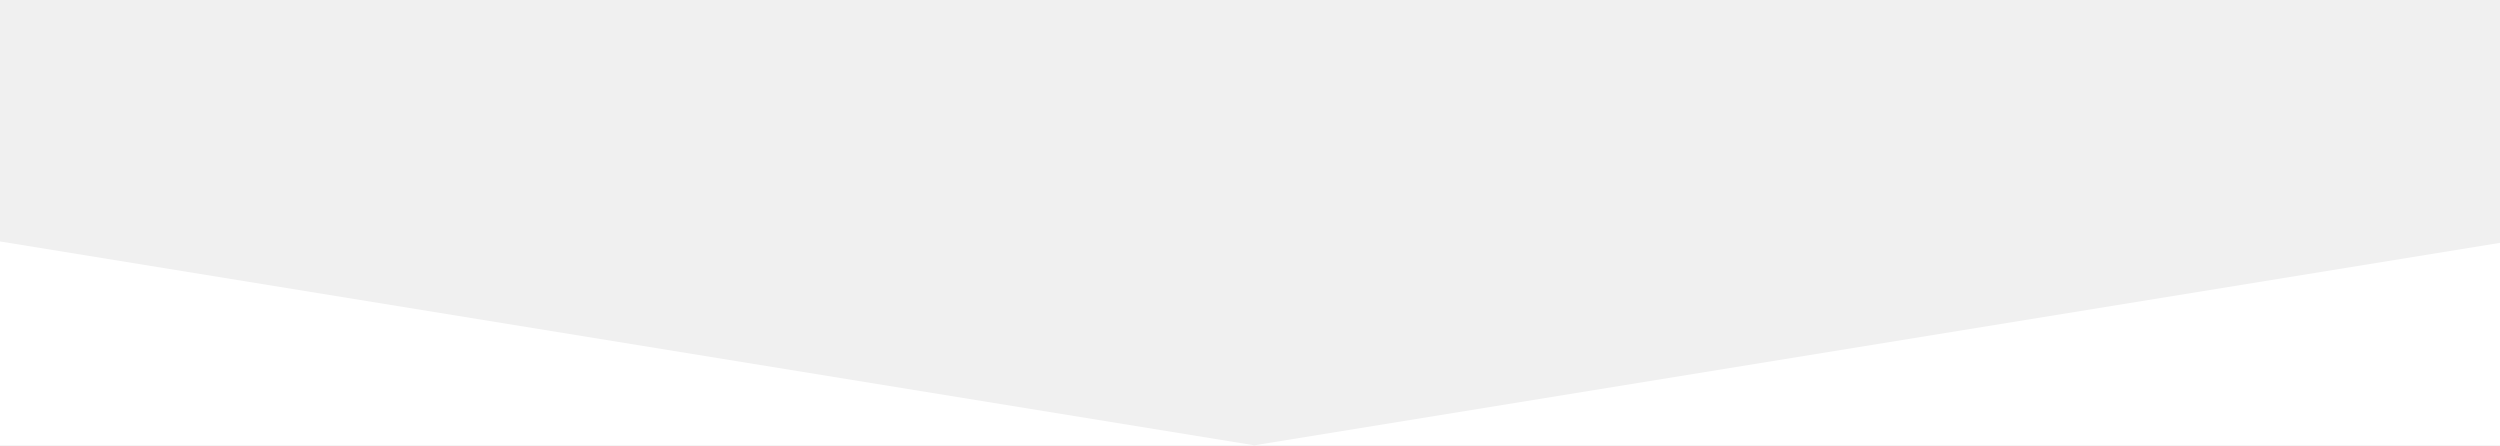
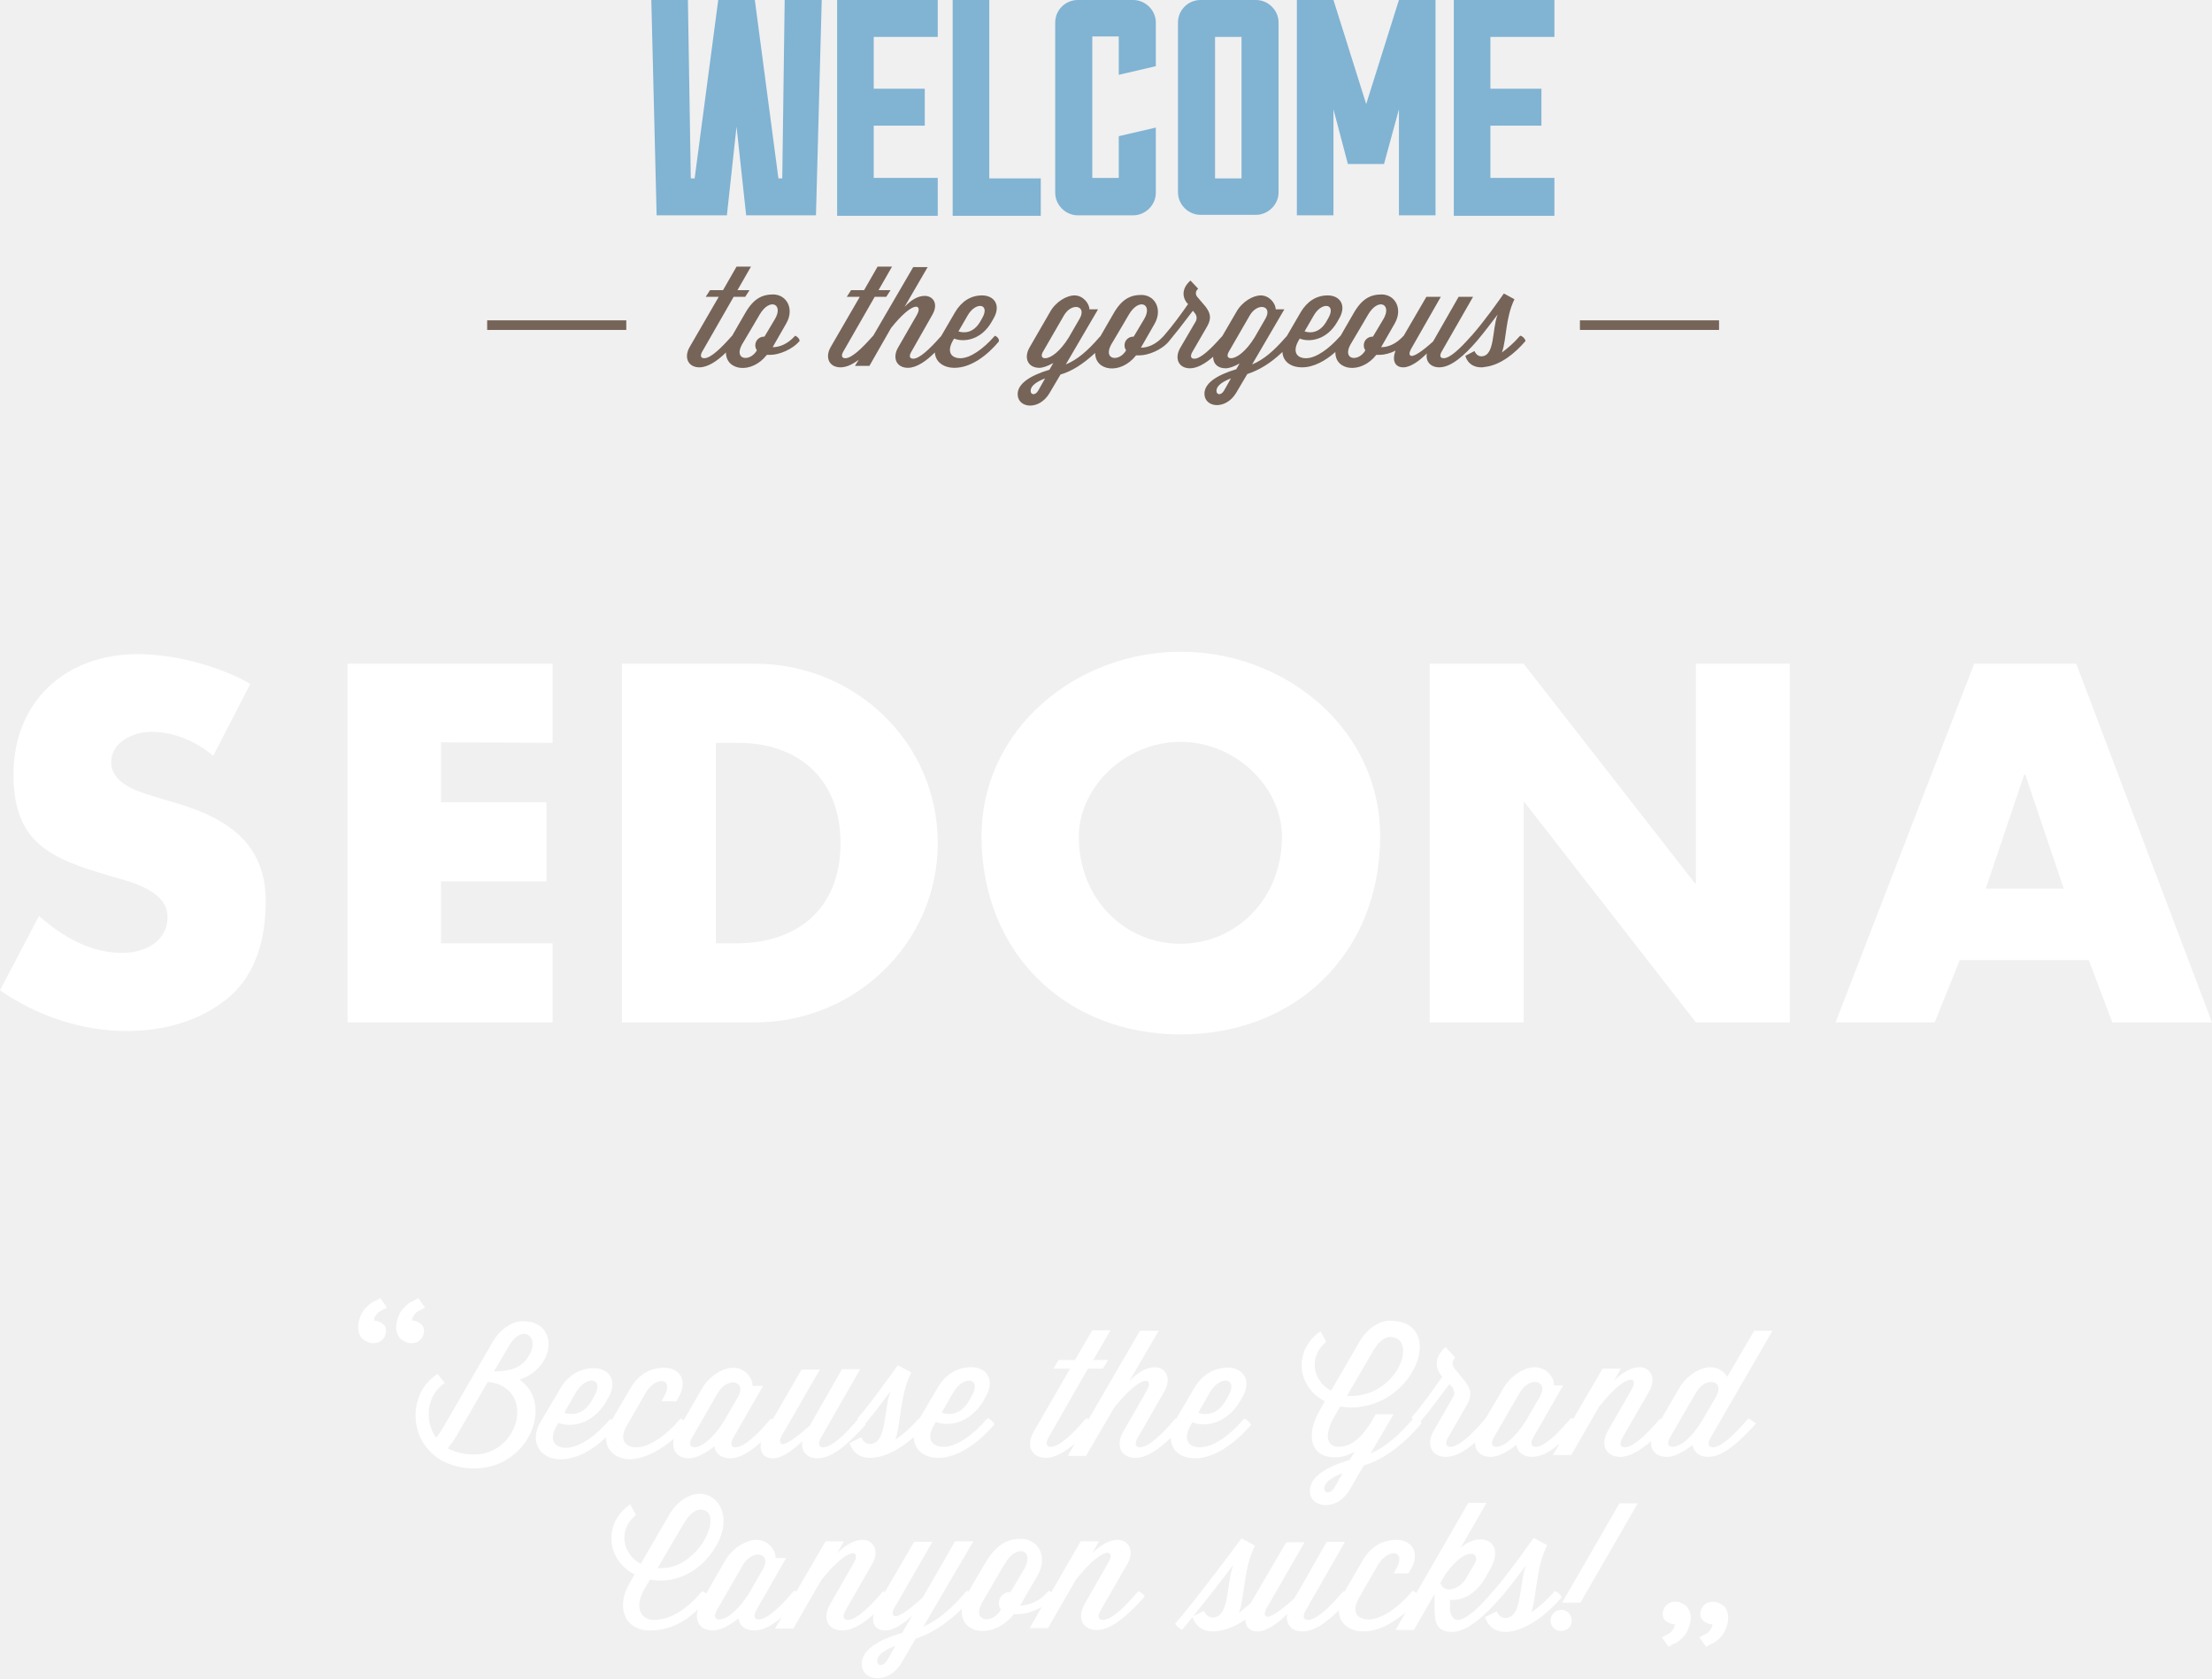
- <svg xmlns="http://www.w3.org/2000/svg" width="320" height="57" viewBox="0 0 320 57" fill="none">
-   <path d="M-190.171 23.7L-440 0V57H-190.171H160.55L-190.171 0V23.7Z" fill="white" />
-   <path d="M511.271 23.7V0L160.55 57H511.271H761V0L511.271 23.7Z" fill="white" />
+ <svg xmlns="http://www.w3.org/2000/svg" width="282" height="214" viewBox="0 0 282 214" fill="none">
+   <path d="M101.385 42.804L101.262 42.927C100.403 43.844 99.421 44.272 98.501 44.272L100.219 41.276C101.324 39.38 100.28 37.546 98.562 37.546C97.15 37.546 96.046 38.096 95.002 39.93L94.082 41.52L93.345 42.804L93.223 42.927C91.873 44.456 90.584 45.678 89.786 45.678C89.356 45.678 89.172 45.373 89.602 44.7L93.529 37.851H95.002L95.555 36.995H94.02L95.739 33.999H93.898L92.179 36.995H90.522L89.97 37.851H91.627L87.945 44.211C87.147 45.556 87.699 46.84 89.172 46.84C90.216 46.84 91.443 46.045 92.548 44.945C92.548 47.268 95.8 47.758 97.764 45.25H98.194C99.298 45.25 101.017 44.578 101.937 43.477C101.937 43.171 101.63 42.927 101.385 42.804ZM97.457 42.927H97.396C96.782 42.927 96.291 43.416 96.291 44.027C96.291 44.272 96.353 44.456 96.475 44.639V44.7C95.616 46.168 93.529 45.923 94.573 43.966L95.984 41.581L96.844 40.114C98.132 37.913 99.912 38.769 98.807 40.664L97.457 42.927Z" fill="#766458" />
+   <path d="M126.854 42.804L126.731 42.926C125.381 44.455 123.724 45.678 122.435 45.678C121.331 45.678 120.656 44.944 121.453 43.477L121.637 43.171C122.803 43.66 125.074 43.416 126.424 41.031L126.67 40.603C127.652 38.891 126.731 37.668 125.197 37.668C123.724 37.668 122.558 38.463 121.76 39.808L119.98 42.865L119.858 42.988C118.508 44.516 117.219 45.739 116.421 45.739C115.991 45.739 115.807 45.434 116.237 44.761L118.876 40.114C119.674 38.707 118.937 37.729 117.894 37.729C117.096 37.729 116.237 38.157 115.316 39.135L118.262 34.06H116.421L111.327 42.804L111.204 42.926C109.854 44.455 108.565 45.678 107.768 45.678C107.338 45.678 107.154 45.373 107.583 44.7L111.511 37.851H112.984L113.536 36.995H112.002L113.721 33.999H111.879L110.161 36.995H108.504L107.952 37.851H109.609L105.926 44.211C105.129 45.556 105.681 46.84 107.154 46.84C107.89 46.84 108.688 46.473 109.486 45.862L108.995 46.657H110.836L113.598 41.826C116.421 38.279 117.648 38.768 116.912 40.114L114.518 44.272C113.721 45.617 114.273 46.901 115.746 46.901C116.851 46.901 118.078 46.045 119.183 44.944C119.244 46.106 120.226 46.901 121.699 46.901C123.785 46.901 125.872 45.311 127.345 43.538C127.406 43.171 127.099 42.926 126.854 42.804ZM123.356 40.236C124.399 38.401 126.302 38.707 125.197 40.603L124.951 41.031C124.092 42.498 122.865 42.498 122.19 42.254L123.356 40.236Z" fill="#766458" />
+   <path d="M193.81 42.804L193.687 42.927C193.012 43.722 192.214 44.394 191.478 44.945C192.091 43.171 191.907 40.542 193.073 38.157L191.723 37.423C190.987 38.463 189.33 40.848 187.611 42.804L187.488 42.927C186.138 44.455 184.849 45.678 184.052 45.678C183.622 45.678 183.438 45.373 183.868 44.7L187.795 37.851H185.954L182.701 43.538C181.29 44.822 180.247 45.495 179.878 45.373C179.449 45.189 179.878 44.517 180.124 44.089L183.683 37.851H181.842L178.958 42.804L178.835 42.927C177.976 43.844 176.994 44.272 176.073 44.272L177.792 41.276C178.896 39.38 177.853 37.546 176.135 37.546C174.723 37.546 173.619 38.096 172.575 39.93L171.655 41.52L170.918 42.804L170.796 42.927C169.445 44.455 167.788 45.678 166.5 45.678C165.395 45.678 164.72 44.945 165.518 43.477L165.702 43.171C166.868 43.66 169.138 43.416 170.489 41.031L170.734 40.603C171.716 38.891 170.796 37.668 169.261 37.668C167.788 37.668 166.622 38.463 165.824 39.808L164.045 42.866L163.922 42.988C162.388 44.761 161.099 45.862 159.626 46.473L163.738 39.441H162.633C162.633 38.707 161.835 37.668 160.731 37.668C159.749 37.668 158.337 38.463 157.601 39.808L155.821 42.866L155.698 42.988C154.348 44.517 153.059 45.74 152.261 45.74C151.832 45.74 151.648 45.434 152.077 44.761L153.918 41.581C154.532 40.481 154.225 39.808 153.673 39.074L152.63 37.851C152.384 37.546 152.384 37.117 152.752 36.812L151.77 35.772C150.727 36.69 150.666 37.729 151.28 38.585L151.464 38.769C150.666 39.93 149.561 41.459 148.334 42.866L148.211 42.988C147.352 43.905 146.37 44.333 145.449 44.333L147.168 41.337C148.272 39.441 147.229 37.607 145.511 37.607C144.099 37.607 142.994 38.157 141.951 39.992L141.031 41.581L140.294 42.866L140.171 42.988C138.637 44.761 137.348 45.862 135.875 46.473L139.987 39.441H138.883C138.883 38.707 138.085 37.668 136.98 37.668C135.998 37.668 134.587 38.463 133.85 39.808L131.273 44.272C130.475 45.617 131.027 46.901 132.5 46.901C132.991 46.901 133.605 46.657 134.28 46.29L133.789 47.146C131.334 47.88 129.738 48.919 129.738 50.265C129.738 52.038 132.439 52.405 133.789 50.142L135.2 47.758C136.673 47.33 138.085 46.412 139.619 45.006C139.619 47.33 142.872 47.819 144.836 45.312H145.265C146.37 45.312 148.088 44.639 149.009 43.538C149.868 42.499 150.604 41.581 152.077 39.625L152.323 39.93C152.568 40.236 152.63 40.603 152.446 40.97L150.482 44.333C149.684 45.678 150.236 46.963 151.709 46.963C152.63 46.963 153.673 46.351 154.655 45.495C154.655 46.351 155.207 46.963 156.251 46.963C156.742 46.963 157.355 46.718 158.03 46.351L157.601 47.085C155.146 47.819 153.55 48.858 153.55 50.203C153.55 51.977 156.251 52.344 157.601 50.081L159.012 47.696C160.485 47.207 161.958 46.351 163.492 44.883C163.554 46.045 164.474 46.84 166.009 46.84C167.481 46.84 169.016 45.984 170.243 44.883C170.182 47.268 173.496 47.758 175.46 45.25H175.889C176.442 45.25 177.239 45.067 177.915 44.7C177.424 45.984 177.853 46.84 178.896 46.84C179.878 46.84 181.044 45.923 181.904 45.067C181.72 46.045 182.333 46.84 183.499 46.84C185.034 46.84 186.752 45.25 188.286 43.477C189.33 42.254 190.25 40.97 190.925 40.114C190.189 42.01 190.618 45.434 188.839 45.434C188.225 45.434 187.979 44.761 187.979 44.761L186.813 45.373C186.813 45.373 187.12 46.84 188.839 46.84C189.023 46.84 189.145 46.84 189.33 46.779H189.391C191.293 46.535 193.135 45.067 194.485 43.477C194.423 43.171 194.117 42.866 193.81 42.804ZM167.481 40.236C168.525 38.402 170.427 38.707 169.323 40.603L169.077 41.031C168.218 42.499 166.991 42.499 166.315 42.254L167.481 40.236ZM132.377 49.775C132.009 50.448 131.395 50.387 131.395 49.837C131.395 49.347 131.825 48.797 133.236 48.247L132.377 49.775ZM133.236 45.678C132.807 45.678 132.623 45.373 133.052 44.7L135.63 40.236C136.612 38.524 138.576 38.952 137.655 40.603L136.244 43.049C135.139 44.822 133.973 45.678 133.236 45.678ZM144.529 42.927H144.467C143.854 42.927 143.363 43.416 143.363 44.027C143.363 44.272 143.424 44.456 143.547 44.639V44.7C142.688 46.168 140.601 45.923 141.644 43.966L143.056 41.581L143.915 40.114C145.204 37.913 146.984 38.769 145.879 40.664L144.529 42.927ZM156.066 49.775C155.698 50.448 155.085 50.387 155.085 49.837C155.085 49.347 155.514 48.797 156.926 48.247L156.066 49.775ZM156.926 45.678C156.496 45.678 156.312 45.373 156.742 44.7L159.319 40.236C160.301 38.524 162.265 38.952 161.344 40.603L159.933 43.049C158.828 44.822 157.662 45.678 156.926 45.678ZM175.03 42.927H174.969C174.355 42.927 173.864 43.416 173.864 44.027C173.864 44.272 173.925 44.456 174.048 44.639V44.7C173.189 46.168 171.102 45.923 172.146 43.966L173.557 41.581L174.416 40.114C175.705 37.913 177.485 38.769 176.38 40.664L175.03 42.927Z" fill="#766458" />
+   <path d="M79.844 40.847H62.107V42.07H79.844V40.847Z" fill="#766458" />
+   <path d="M219.156 40.847H201.42V42.07H219.156V40.847Z" fill="#766458" />
+   <path d="M100.035 0H104.76L104.024 27.456H95.125L93.898 16.143L92.67 27.456H83.71L83.035 0H87.699L88.067 22.747H88.558L91.566 0H96.23L99.237 22.747H99.728L100.035 0Z" fill="#81B3D3" />
+   <path d="M119.551 22.747V27.517H106.724V0H119.551V4.708H111.388V11.313H117.894V16.021H111.388V22.686H119.551V22.747Z" fill="#81B3D3" />
+   <path d="M132.684 22.747V27.517H121.453V0H126.118V22.747H132.684Z" fill="#81B3D3" />
+   <path d="M142.626 17.366L147.352 16.266V24.582C147.352 26.172 146.002 27.456 144.467 27.456H137.41C135.814 27.456 134.525 26.111 134.525 24.582V2.874C134.525 1.284 135.814 0 137.41 0H144.467C146.002 0 147.352 1.284 147.352 2.874V8.439L142.626 9.539V4.647H139.251V22.686H142.626V17.366Z" fill="#81B3D3" />
+   <path d="M160.117 0C161.651 0 163.001 1.284 163.001 2.874V24.521C163.001 26.111 161.651 27.395 160.117 27.395H153.059C151.464 27.395 150.175 26.05 150.175 24.521V2.874C150.175 1.284 151.464 0 153.059 0H160.117ZM158.276 4.708H154.901V22.747H158.276V4.708Z" fill="#81B3D3" />
+   <path d="M178.344 0H183.009V27.456H178.344V13.942L176.442 20.913H171.839L169.998 13.942V27.456H165.334V0H169.998L174.171 13.269L178.344 0Z" fill="#81B3D3" />
+   <path d="M198.167 22.747V27.517H185.341V0H198.167V4.708H190.005V11.313H196.51V16.021H190.005V22.686H198.167V22.747Z" fill="#81B3D3" />
+   <path d="M27.187 96.372C24.978 94.538 22.216 93.315 19.27 93.315C17.061 93.315 14.177 94.599 14.177 97.167C14.177 99.858 17.429 100.897 19.455 101.509L22.523 102.426C28.906 104.322 33.877 107.501 33.877 114.9C33.877 119.425 32.772 124.134 29.151 127.191C25.53 130.249 20.743 131.472 16.141 131.472C10.372 131.472 4.664 129.515 0 126.274L4.971 116.796C7.978 119.426 11.476 121.505 15.588 121.505C18.411 121.505 21.357 120.098 21.357 116.918C21.357 113.555 16.693 112.454 14.115 111.721C6.628 109.519 1.718 107.624 1.718 98.757C1.718 89.462 8.346 83.409 17.552 83.409C22.155 83.409 27.863 84.876 31.913 87.2L27.187 96.372Z" fill="white" />
+   <path d="M56.216 94.66V102.304H69.656V112.393H56.216V120.282H70.454V130.371H44.31V84.632H70.454V94.721L56.216 94.66Z" fill="white" />
+   <path d="M79.291 84.632H96.23C108.995 84.632 119.551 94.66 119.551 107.502C119.551 120.343 108.934 130.371 96.23 130.371H79.291V84.632ZM91.259 120.282H93.959C101.078 120.282 107.154 116.368 107.154 107.502C107.154 99.308 101.753 94.721 94.082 94.721H91.259V120.282Z" fill="white" />
+   <path d="M175.951 106.645C175.951 121.443 165.272 131.9 150.543 131.9C135.814 131.9 125.136 121.443 125.136 106.645C125.136 92.826 137.348 83.103 150.543 83.103C163.738 83.103 175.951 92.826 175.951 106.645ZM137.533 106.706C137.533 114.595 143.363 120.343 150.482 120.343C157.601 120.343 163.431 114.595 163.431 106.706C163.431 100.408 157.601 94.599 150.482 94.599C143.424 94.599 137.533 100.408 137.533 106.706Z" fill="white" />
+   <path d="M182.272 84.632H194.239L216.087 112.638H216.21V84.632H228.178V130.371H216.21L194.362 102.304H194.239V130.371H182.272V84.632Z" fill="white" />
+   <path d="M249.842 122.422L246.65 130.371H234.008L251.683 84.632H264.693L282 130.371H269.296L266.289 122.422H249.842ZM258.188 98.757H258.065L253.156 113.311H263.098L258.188 98.757Z" fill="white" />
+   <path d="M66.22 175.926C70.945 174.336 71.252 168.466 66.649 168.466C65.36 168.466 63.826 169.383 62.783 171.156L56.523 181.98C56.216 182.469 55.971 182.897 55.602 183.325C54.007 181.124 54.436 177.821 56.707 176.354L55.786 175.192C50.877 178.311 52.35 187.238 60.512 187.238C67.447 187.238 70.7 178.922 66.22 175.926ZM60.451 185.465C59.039 185.465 57.996 185.159 57.075 184.67C57.505 184.181 57.873 183.631 58.241 183.019L62.169 176.232L62.783 176.293C68.245 177.455 66.097 185.465 60.451 185.465ZM62.967 174.886L64.869 171.645C66.588 168.71 68.736 170.422 67.57 172.624C66.649 174.336 65.36 174.825 62.967 174.886Z" fill="white" />
+   <path d="M85.92 183.448C85.551 184.794 86.288 185.955 87.822 185.955C88.743 185.955 89.909 185.344 91.075 184.427C91.198 185.344 91.934 185.955 93.1 185.955C94.327 185.955 95.678 185.099 97.028 183.876C96.782 185.099 97.335 185.955 98.501 185.955C99.789 185.955 101.201 184.794 102.306 183.754C102.06 184.977 102.797 185.955 104.27 185.955C106.172 185.955 108.381 183.876 110.345 181.675C110.345 181.614 110.284 181.614 110.284 181.553C111.573 180.085 112.677 178.495 113.537 177.394C112.616 179.779 113.107 184.121 110.898 184.121C110.1 184.121 109.793 183.265 109.793 183.265L108.32 183.999C108.32 183.999 108.75 185.894 110.898 185.894C111.143 185.894 111.327 185.894 111.573 185.833H111.634C113.352 185.588 115.009 184.549 116.482 183.265C116.544 184.794 117.71 185.894 119.612 185.894C122.251 185.894 124.89 183.815 126.793 181.614C126.609 181.308 126.24 180.941 125.934 180.819L125.749 181.002C124.092 182.959 121.944 184.488 120.287 184.488C118.876 184.488 118.017 183.571 119.06 181.736L119.305 181.308C120.778 181.919 123.601 181.614 125.381 178.617L125.688 178.067C126.915 175.927 125.749 174.337 123.847 174.337C121.944 174.337 120.471 175.315 119.49 177.028L117.219 180.88H117.157L116.973 181.063C116.114 182.042 115.071 182.959 114.15 183.571C114.887 181.369 114.703 177.945 116.176 175.01L114.457 174.092C113.475 175.438 111.389 178.434 109.302 180.88L109.363 180.941L109.302 181.063C107.645 183.02 105.988 184.549 104.945 184.549C104.454 184.549 104.147 184.182 104.699 183.265L109.67 174.582H107.338L103.226 181.797C101.446 183.387 100.096 184.304 99.667 184.121C99.114 183.876 99.667 183.02 99.974 182.531L104.515 174.643H102.183L98.501 181.002C98.439 180.941 98.378 180.941 98.317 180.88L98.132 181.063C96.475 183.02 94.818 184.549 93.775 184.549C93.284 184.549 92.977 184.182 93.53 183.265L97.273 176.722H95.923C95.984 175.743 95.002 174.398 93.468 174.398C92.241 174.398 90.461 175.377 89.479 177.089L87.147 181.125C87.024 181.002 86.901 180.941 86.779 180.88L86.595 181.063C84.938 183.02 82.79 184.549 81.133 184.549C79.721 184.549 78.862 183.632 79.905 181.797L82.299 177.639C83.649 175.315 86.042 175.743 84.631 178.128L84.324 178.679H86.226L86.533 178.128C87.761 175.988 86.595 174.398 84.692 174.398C82.79 174.398 81.317 175.377 80.335 177.089L78.003 181.063C77.941 181.002 77.88 181.002 77.819 180.941L77.635 181.125C75.978 183.081 73.829 184.61 72.172 184.61C70.761 184.61 69.902 183.693 70.945 181.858L71.191 181.43C72.663 182.042 75.487 181.736 77.266 178.74L77.573 178.189C78.8 176.049 77.635 174.459 75.732 174.459C73.829 174.459 72.357 175.438 71.375 177.15L68.92 181.308C67.447 183.754 68.736 186.078 71.497 186.078C73.523 186.078 75.609 184.855 77.266 183.265C77.205 184.855 78.432 186.078 80.396 186.078C82.36 185.955 84.263 184.855 85.92 183.448ZM121.515 177.578C122.865 175.254 125.258 175.682 123.847 178.067L123.54 178.617C122.435 180.513 120.901 180.452 120.042 180.146L121.515 177.578ZM88.252 183.265L91.504 177.639C92.732 175.499 95.248 176.049 94.082 178.128L92.241 181.308C90.829 183.509 89.418 184.549 88.497 184.549C88.006 184.488 87.699 184.182 88.252 183.265ZM73.4 177.578C74.75 175.254 77.144 175.682 75.732 178.067L75.425 178.617C74.32 180.513 72.786 180.452 71.927 180.146L73.4 177.578Z" fill="white" />
+   <path d="M152.323 185.954C154.962 185.954 157.601 183.875 159.503 181.674C159.319 181.368 158.951 181.001 158.644 180.879L158.46 181.062C156.803 183.019 154.655 184.548 152.998 184.548C151.587 184.548 150.727 183.63 151.771 181.796L152.016 181.368C153.489 181.979 156.312 181.674 158.092 178.677L158.399 178.127C159.626 175.987 158.46 174.397 156.558 174.397C154.655 174.397 153.182 175.375 152.2 177.087L149.93 180.94C149.93 180.94 149.868 180.94 149.868 180.879L149.684 181.062C148.027 183.019 146.37 184.548 145.327 184.548C144.836 184.548 144.529 184.181 145.081 183.263L148.457 177.393C149.439 175.62 148.518 174.336 147.229 174.336C146.247 174.336 145.143 174.886 143.977 176.109L147.72 169.688H145.327L138.76 181.001C138.699 180.94 138.576 180.879 138.515 180.817L138.33 181.001C136.673 182.958 135.016 184.486 133.973 184.486C133.482 184.486 133.175 184.12 133.728 183.202L138.699 174.519H140.601L141.276 173.418H139.374L141.583 169.627H139.251L137.042 173.418H134.955L134.28 174.519H136.428L131.764 182.591C130.782 184.303 131.457 185.893 133.359 185.893C134.525 185.893 135.753 185.159 137.042 184.058L136.121 185.648H138.453L142.013 179.533C145.572 175.069 147.168 175.62 146.186 177.332L143.179 182.591C142.197 184.303 142.872 185.893 144.774 185.893C146.186 185.893 147.782 184.792 149.254 183.325C149.254 184.853 150.421 185.954 152.323 185.954ZM154.226 177.577C155.576 175.253 157.969 175.681 156.558 178.066L156.251 178.616C155.146 180.512 153.612 180.451 152.753 180.145L154.226 177.577Z" fill="white" />
+   <path d="M222.9 180.879L222.716 181.063C221.059 183.019 219.402 184.548 218.358 184.548C217.867 184.548 217.561 184.181 218.113 183.264L225.968 169.689H223.636L220.199 175.559C219.77 174.886 219.033 174.336 218.051 174.336C216.824 174.336 215.044 175.315 214.062 177.027L211.792 180.94C211.73 180.94 211.669 180.879 211.669 180.879L211.485 181.063C209.828 183.019 208.171 184.548 207.127 184.548C206.636 184.548 206.33 184.181 206.882 183.264L210.257 177.394C211.239 175.62 210.319 174.336 209.03 174.336C208.048 174.336 206.943 174.886 205.777 176.048L206.636 174.52H204.304L200.561 180.94C200.499 180.879 200.438 180.818 200.315 180.818L200.131 181.001C198.474 182.958 196.817 184.487 195.774 184.487C195.283 184.487 194.976 184.12 195.528 183.203L199.272 176.66H198.106C198.167 175.681 197.185 174.336 195.651 174.336C194.424 174.336 192.644 175.315 191.662 177.027L189.391 180.879L189.268 181.001C187.611 182.958 185.954 184.487 184.911 184.487C184.42 184.487 184.113 184.12 184.666 183.203L186.998 179.167C187.796 177.76 187.427 176.966 186.691 176.048L185.402 174.458C185.095 174.03 185.095 173.541 185.525 173.113L184.297 171.768C182.947 172.93 182.886 174.275 183.684 175.315L183.868 175.559C182.824 177.027 181.474 178.983 179.94 180.757C180.001 180.818 180.063 180.879 180.124 180.94C178.222 183.142 176.565 184.548 174.724 185.343L177.669 180.329H175.399L175.153 180.757C173.926 182.897 172.514 184.487 170.673 184.487C169.077 184.487 168.771 182.897 170.182 180.512L170.857 179.35C171.287 179.412 171.716 179.473 172.207 179.473C180.492 179.473 184.482 168.405 177.178 168.405C175.89 168.405 174.355 169.322 173.312 171.095L169.691 177.332C168.341 176.599 167.604 175.315 167.604 174.03C167.604 172.93 168.095 171.89 169.077 171.095L168.341 169.75C166.684 170.912 165.947 172.502 165.947 174.092C165.947 175.926 166.991 177.699 168.893 178.678L168.218 179.901C166.561 182.714 166.868 185.832 170.182 185.832C171.164 185.832 172.023 185.526 172.698 185.098L172.085 186.138C168.955 187.116 166.991 188.339 166.991 190.113C166.991 192.314 170.428 192.803 172.085 189.929L173.864 186.872C176.258 186.138 178.651 184.487 181.229 181.491C181.167 181.429 181.167 181.368 181.106 181.246C182.149 180.023 183.009 178.861 184.788 176.476L185.095 176.843C185.402 177.21 185.525 177.699 185.218 178.189L182.763 182.469C181.781 184.181 182.456 185.771 184.359 185.771C185.525 185.771 186.814 185.037 188.041 183.937C188.041 184.976 188.716 185.771 190.066 185.771C190.987 185.771 192.153 185.16 193.319 184.242C193.442 185.16 194.178 185.771 195.344 185.771C196.449 185.771 197.676 185.098 198.842 184.059L197.983 185.526H200.315L203.875 179.35C207.434 174.886 209.03 175.498 207.987 177.21L204.979 182.469C203.998 184.181 204.673 185.771 206.575 185.771C207.802 185.771 209.153 184.915 210.503 183.753C210.38 184.915 211.117 185.771 212.528 185.771C213.449 185.771 214.615 185.16 215.781 184.242C215.903 185.16 216.64 185.771 217.806 185.771C219.708 185.771 221.918 183.692 223.882 181.491C223.636 181.368 223.207 181.001 222.9 180.879ZM175.092 172.196C175.767 171.034 176.565 170.484 177.178 170.484C180.861 170.484 178.283 178.005 172.207 178.005H171.716L175.092 172.196ZM170.121 189.685C169.63 190.541 168.832 190.418 168.832 189.807C168.832 189.195 169.384 188.523 171.164 187.85L170.121 189.685ZM194.485 181.246C193.073 183.447 191.662 184.487 190.741 184.487C190.25 184.487 189.944 184.12 190.496 183.203L193.749 177.577C194.976 175.437 197.492 175.987 196.326 178.066L194.485 181.246ZM217.008 181.124C215.597 183.447 214.185 184.487 213.203 184.487C212.712 184.487 212.405 184.12 212.958 183.203L216.21 177.577C217.438 175.437 219.954 175.987 218.788 178.066L217.008 181.124Z" fill="white" />
+   <path d="M145.143 202.893L144.959 203.076C143.302 205.033 141.645 206.561 140.601 206.561C140.11 206.561 139.803 206.195 140.356 205.277L143.731 199.407C144.713 197.634 143.793 196.35 142.504 196.35C141.522 196.35 140.417 196.9 139.251 198.062L140.11 196.533H137.778L134.035 203.015C133.912 202.954 133.85 202.893 133.728 202.831L133.544 203.015C132.5 204.177 131.211 204.727 130.045 204.727L132.255 200.936C133.666 198.49 132.378 196.227 130.168 196.227C128.388 196.227 126.977 196.961 125.627 199.285L124.461 201.242L123.479 202.954C123.417 202.893 123.356 202.893 123.295 202.831L123.111 203.015C121.208 205.216 119.551 206.623 117.71 207.418L124.092 196.533H121.76L117.648 203.687C115.869 205.339 114.457 206.256 114.028 206.072C113.475 205.828 114.028 204.972 114.334 204.482L118.876 196.594H116.544L112.8 203.015C112.739 202.954 112.677 202.954 112.616 202.893L112.432 203.076C110.775 205.033 109.118 206.561 108.075 206.561C107.584 206.561 107.277 206.195 107.829 205.277L111.205 199.407C112.186 197.634 111.266 196.35 109.977 196.35C108.995 196.35 107.89 196.9 106.724 198.062L107.584 196.533H105.252L101.508 202.954C101.447 202.893 101.385 202.831 101.262 202.831L101.078 203.015C99.421 204.972 97.764 206.5 96.721 206.5C96.23 206.5 95.923 206.133 96.475 205.216L100.219 198.673H98.869C98.93 197.695 97.948 196.35 96.414 196.35C95.187 196.35 93.407 197.328 92.425 199.04L90.031 203.198C89.847 203.076 89.663 202.954 89.54 202.893L89.356 203.076C87.699 205.033 85.613 206.561 83.342 206.561C81.746 206.561 80.764 204.972 82.176 202.587L82.851 201.425C83.281 201.486 83.71 201.547 84.201 201.547C86.656 201.547 89.479 200.263 91.32 197.083C91.995 195.922 92.241 194.882 92.241 193.965C92.241 191.886 90.891 190.479 89.172 190.479C87.883 190.479 86.349 191.396 85.306 193.17L81.685 199.407C80.335 198.673 79.598 197.389 79.598 196.105C79.598 195.004 80.089 193.965 81.071 193.17L80.335 191.825C78.678 192.986 77.941 194.576 77.941 196.166C77.941 198.001 78.985 199.774 80.887 200.752L80.212 201.975C78.555 204.788 79.537 207.907 82.851 207.907C85.429 207.907 87.392 206.745 88.988 205.216C88.497 206.684 89.234 207.907 90.891 207.907C91.811 207.907 92.977 207.295 94.143 206.378C94.266 207.295 95.003 207.907 96.169 207.907C97.273 207.907 98.501 207.234 99.667 206.195L98.808 207.662H101.14L104.699 201.486C108.259 197.022 109.854 197.634 108.811 199.346L105.804 204.605C104.822 206.317 105.497 207.907 107.4 207.907C108.627 207.907 110.038 207.051 111.389 205.828C111.082 207.112 111.695 207.907 112.862 207.907C113.966 207.907 115.255 206.99 116.298 206.011L115.01 208.213C111.88 209.13 109.854 210.414 109.854 212.187C109.854 214.389 113.291 214.878 114.948 212.004L116.728 208.946C118.692 208.335 120.594 207.112 122.62 205.155C122.313 208.396 126.609 209.13 129.248 205.828H129.739C130.598 205.828 131.764 205.522 132.807 204.91L131.273 207.601H133.605L137.164 201.425C140.724 196.961 142.32 197.573 141.276 199.285L138.269 204.544C137.287 206.256 137.962 207.846 139.865 207.846C141.767 207.846 143.977 205.767 145.941 203.565C145.879 203.382 145.45 203.015 145.143 202.893ZM87.208 194.209C87.883 193.048 88.681 192.497 89.295 192.497C90.154 192.497 90.584 193.048 90.584 193.904C90.584 196.044 87.945 199.957 84.324 199.957H83.833L87.208 194.209ZM95.432 203.259C94.021 205.461 92.609 206.5 91.689 206.5C91.198 206.5 90.891 206.133 91.443 205.216L94.696 199.59C95.923 197.45 98.439 198.001 97.273 200.08L95.432 203.259ZM113.107 211.698C112.616 212.554 111.818 212.432 111.818 211.82C111.818 211.209 112.371 210.536 114.15 209.864L113.107 211.698ZM128.818 203.015H128.695C127.959 203.015 127.345 203.626 127.345 204.421C127.345 204.727 127.406 204.972 127.591 205.216V205.277C126.486 207.173 123.847 206.806 125.197 204.36L126.977 201.303L128.082 199.407C129.739 196.655 131.948 197.756 130.536 200.141L128.818 203.015Z" fill="white" />
+   <path d="M199.088 203.688C198.965 203.322 198.536 202.955 198.229 202.893L198.045 203.077C197.185 204.055 196.142 204.973 195.221 205.584C195.958 203.383 195.774 199.958 197.247 197.023L195.528 196.106C194.546 197.451 192.46 200.448 190.373 202.893L190.189 203.077C188.532 205.034 186.875 206.562 185.832 206.562C185.341 206.562 184.85 206.073 184.85 204.973V203.994C186.507 204.178 188.225 203.138 189.33 201.242L189.944 200.142C192.092 196.412 188.593 195.189 186.2 197.39L189.514 191.642H187.182L180.554 203.138C180.431 203.016 180.247 202.893 180.124 202.832L179.94 203.016C178.283 204.973 176.135 206.501 174.478 206.501C173.067 206.501 172.207 205.584 173.251 203.75L175.644 199.591C176.994 197.268 179.388 197.696 177.976 200.081L177.669 200.631H179.572L179.879 200.081C181.106 197.94 179.94 196.351 178.038 196.351C176.135 196.351 174.662 197.329 173.68 199.041L171.409 202.955C171.348 202.955 171.287 202.893 171.287 202.893L171.103 203.077C169.446 205.034 167.789 206.562 166.745 206.562C166.254 206.562 165.947 206.196 166.5 205.278L171.471 196.595H169.139L165.027 203.811C163.247 205.401 161.897 206.318 161.467 206.134C160.915 205.89 161.467 205.034 161.774 204.545L166.316 196.656H163.984L159.442 204.422C158.951 204.85 158.399 205.278 157.969 205.645C158.706 203.444 158.522 200.019 159.994 197.084L158.276 196.167C157.294 197.512 151.955 204.606 149.807 207.052C149.991 207.357 150.359 207.602 150.666 207.847C152.016 206.318 156.435 200.631 157.233 199.53C156.312 201.915 156.803 206.257 154.594 206.257C153.796 206.257 153.489 205.401 153.489 205.401L152.016 206.134C152.016 206.134 152.446 208.03 154.594 208.03C154.839 208.03 155.023 208.03 155.269 207.969H155.33C156.496 207.785 157.662 207.296 158.767 206.501C158.767 207.419 159.319 208.03 160.301 208.03C161.59 208.03 163.002 206.868 164.106 205.829C163.861 207.052 164.597 208.03 166.07 208.03C167.543 208.03 169.139 206.868 170.673 205.339C170.673 206.868 171.9 208.03 173.803 208.03C175.705 208.03 177.547 206.99 179.204 205.584L177.915 207.847H180.247L182.886 203.26V205.095C182.886 207.052 183.254 208.091 185.157 208.091C187.059 208.091 189.268 206.012 191.232 203.811C192.583 202.282 193.687 200.692 194.546 199.591C193.626 201.976 194.117 206.318 191.907 206.318C191.11 206.318 190.803 205.462 190.803 205.462L189.33 206.196C189.33 206.196 189.759 208.091 191.907 208.091C192.153 208.091 192.337 208.091 192.583 208.03H192.644C194.976 207.602 197.369 205.706 199.088 203.688ZM183.622 201.854L184.297 200.692C186.998 196.962 188.839 198.002 187.98 199.408L186.875 201.304C186.2 202.527 184.175 203.383 183.622 201.854Z" fill="white" />
+   <path d="M199.026 205.278C198.29 205.278 197.676 205.89 197.676 206.623C197.676 207.357 198.229 207.969 199.026 207.969C199.763 207.969 200.377 207.418 200.377 206.623C200.377 205.89 199.763 205.278 199.026 205.278Z" fill="white" />
+   <path d="M199.149 204.36H201.481L208.785 191.702H206.452L199.149 204.36Z" fill="white" />
+   <path d="M49.22 169.751C49.22 169.934 49.158 170.117 49.097 170.301C49.035 170.484 48.913 170.668 48.79 170.79C48.667 170.912 48.483 171.035 48.299 171.157C48.115 171.218 47.869 171.279 47.624 171.279C47.317 171.279 47.072 171.218 46.826 171.096C46.581 170.974 46.335 170.851 46.151 170.668C45.967 170.484 45.906 170.301 45.783 170.056C45.721 169.812 45.66 169.567 45.66 169.261C45.66 168.711 45.783 168.283 45.967 167.794C46.151 167.366 46.397 166.938 46.765 166.632C46.888 166.51 47.072 166.326 47.256 166.204C47.44 166.082 47.624 165.959 47.808 165.898C47.992 165.837 48.115 165.715 48.238 165.654C48.36 165.592 48.422 165.592 48.483 165.531L49.342 166.754C49.22 166.815 49.035 166.877 48.851 166.999C48.667 167.06 48.483 167.182 48.299 167.305C48.115 167.427 47.992 167.61 47.869 167.794C47.747 167.977 47.685 168.161 47.685 168.405C48.115 168.405 48.422 168.528 48.729 168.772C49.097 168.956 49.22 169.323 49.22 169.751ZM54.068 169.751C54.068 169.934 54.007 170.117 53.945 170.301C53.884 170.484 53.761 170.668 53.638 170.79C53.516 170.912 53.331 171.035 53.147 171.157C52.963 171.218 52.718 171.279 52.472 171.279C52.165 171.279 51.92 171.218 51.674 171.096C51.429 170.974 51.183 170.851 50.999 170.668C50.877 170.484 50.754 170.301 50.631 170.056C50.57 169.812 50.508 169.567 50.508 169.261C50.508 168.711 50.631 168.283 50.815 167.794C50.999 167.366 51.245 166.938 51.613 166.632C51.736 166.51 51.92 166.326 52.104 166.204C52.288 166.082 52.472 165.959 52.656 165.898C52.84 165.837 52.963 165.715 53.086 165.654C53.209 165.592 53.27 165.592 53.331 165.531L54.191 166.754C54.068 166.815 53.884 166.877 53.7 166.999C53.516 167.06 53.331 167.182 53.147 167.305C52.963 167.427 52.84 167.61 52.718 167.794C52.595 167.977 52.534 168.161 52.534 168.405C52.963 168.405 53.27 168.528 53.577 168.772C53.884 168.956 54.068 169.323 54.068 169.751Z" fill="white" />
+   <path d="M216.763 205.767C216.763 205.584 216.824 205.4 216.885 205.217C216.947 205.033 217.069 204.85 217.192 204.728C217.315 204.605 217.499 204.483 217.683 204.361C217.867 204.3 218.113 204.239 218.358 204.239C218.665 204.239 218.911 204.3 219.156 204.422C219.402 204.544 219.647 204.667 219.831 204.85C220.015 205.033 220.077 205.217 220.199 205.462C220.261 205.706 220.322 205.951 220.322 206.256C220.322 206.807 220.199 207.235 220.015 207.724C219.831 208.152 219.586 208.58 219.217 208.886C219.095 209.008 218.911 209.192 218.726 209.314C218.542 209.436 218.358 209.558 218.174 209.62C217.99 209.681 217.867 209.803 217.745 209.864C217.622 209.925 217.56 209.925 217.499 209.987L216.64 208.764C216.763 208.702 216.947 208.641 217.131 208.519C217.315 208.458 217.499 208.336 217.683 208.213C217.867 208.091 217.99 207.907 218.113 207.724C218.236 207.541 218.297 207.357 218.297 207.113C217.867 207.113 217.56 206.99 217.254 206.746C216.947 206.562 216.763 206.195 216.763 205.767ZM211.976 205.767C211.976 205.584 212.037 205.4 212.098 205.217C212.16 205.033 212.282 204.85 212.405 204.728C212.528 204.605 212.712 204.483 212.896 204.361C213.08 204.3 213.326 204.239 213.571 204.239C213.878 204.239 214.124 204.3 214.369 204.422C214.615 204.544 214.86 204.667 215.044 204.85C215.167 205.033 215.29 205.217 215.412 205.462C215.474 205.706 215.535 205.951 215.535 206.256C215.535 206.807 215.412 207.235 215.228 207.724C215.044 208.152 214.799 208.58 214.43 208.886C214.308 209.008 214.124 209.192 213.94 209.314C213.755 209.436 213.571 209.558 213.387 209.62C213.203 209.681 213.08 209.803 212.958 209.864C212.835 209.925 212.773 209.925 212.712 209.987L211.853 208.764C212.037 208.702 212.16 208.641 212.344 208.519C212.528 208.458 212.712 208.336 212.896 208.213C213.08 208.091 213.203 207.907 213.326 207.724C213.449 207.541 213.51 207.357 213.51 207.113C213.08 207.113 212.773 206.99 212.467 206.746C212.098 206.562 211.976 206.195 211.976 205.767Z" fill="white" />
</svg>
